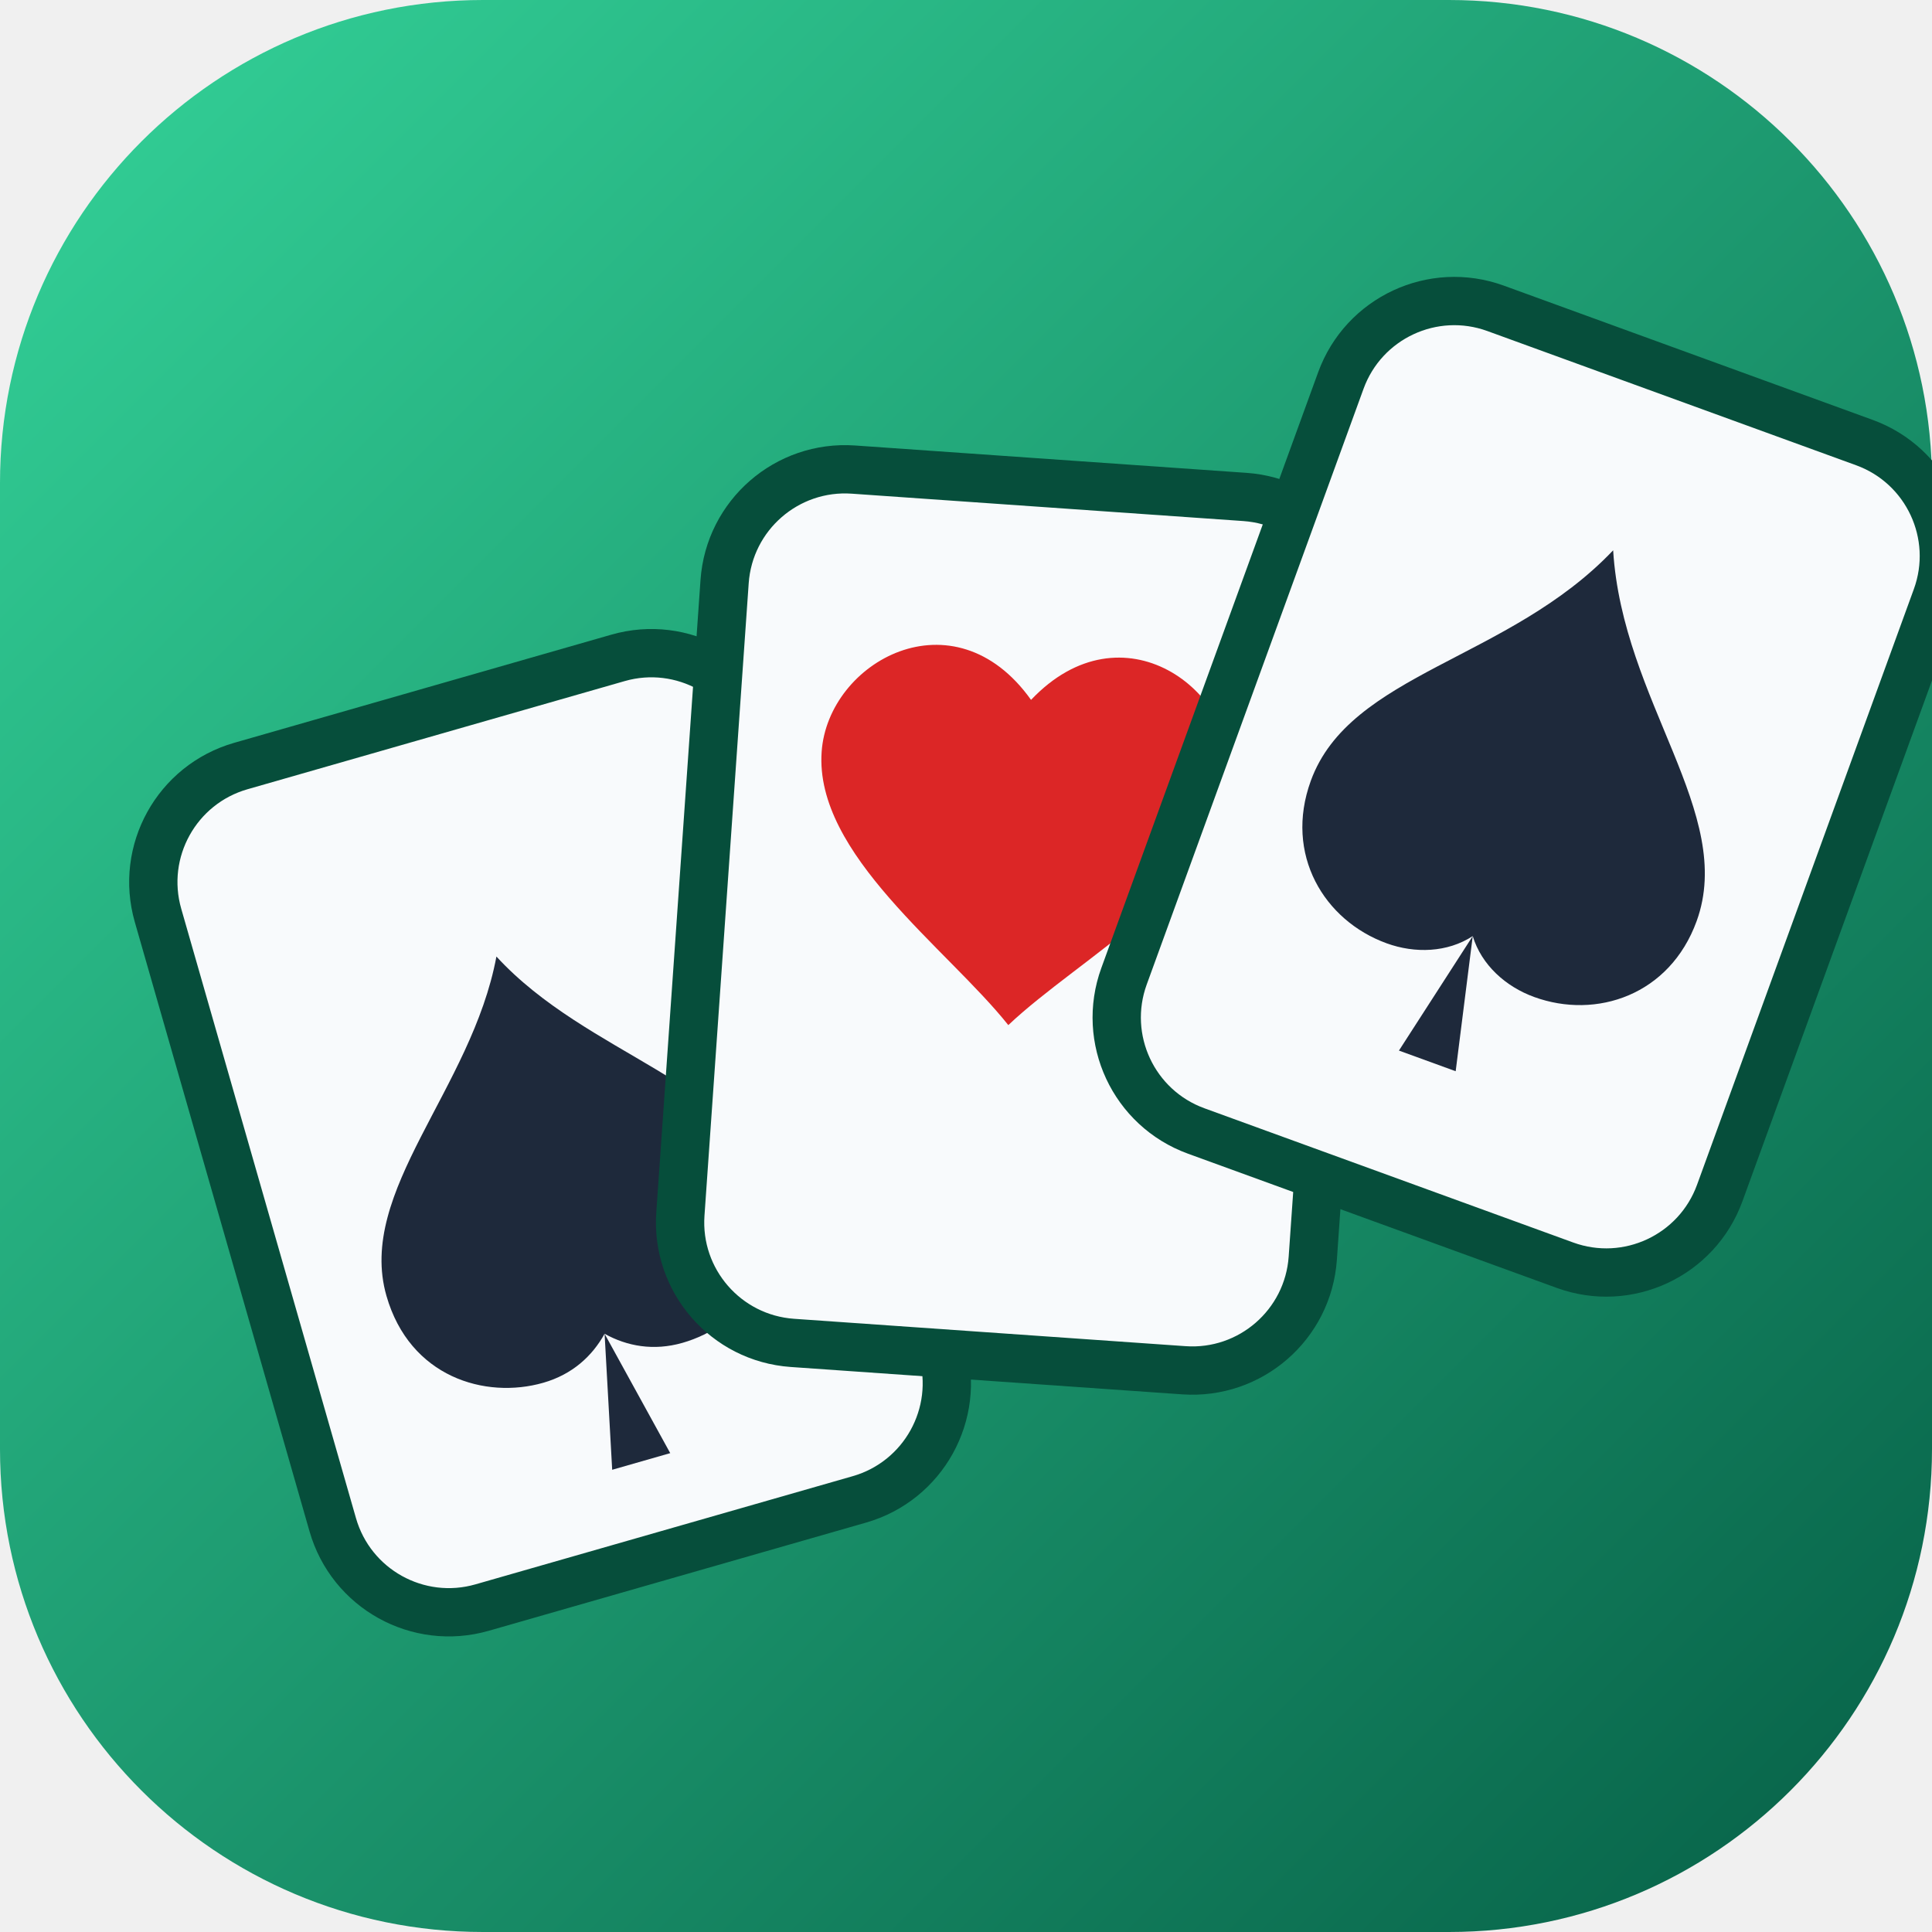
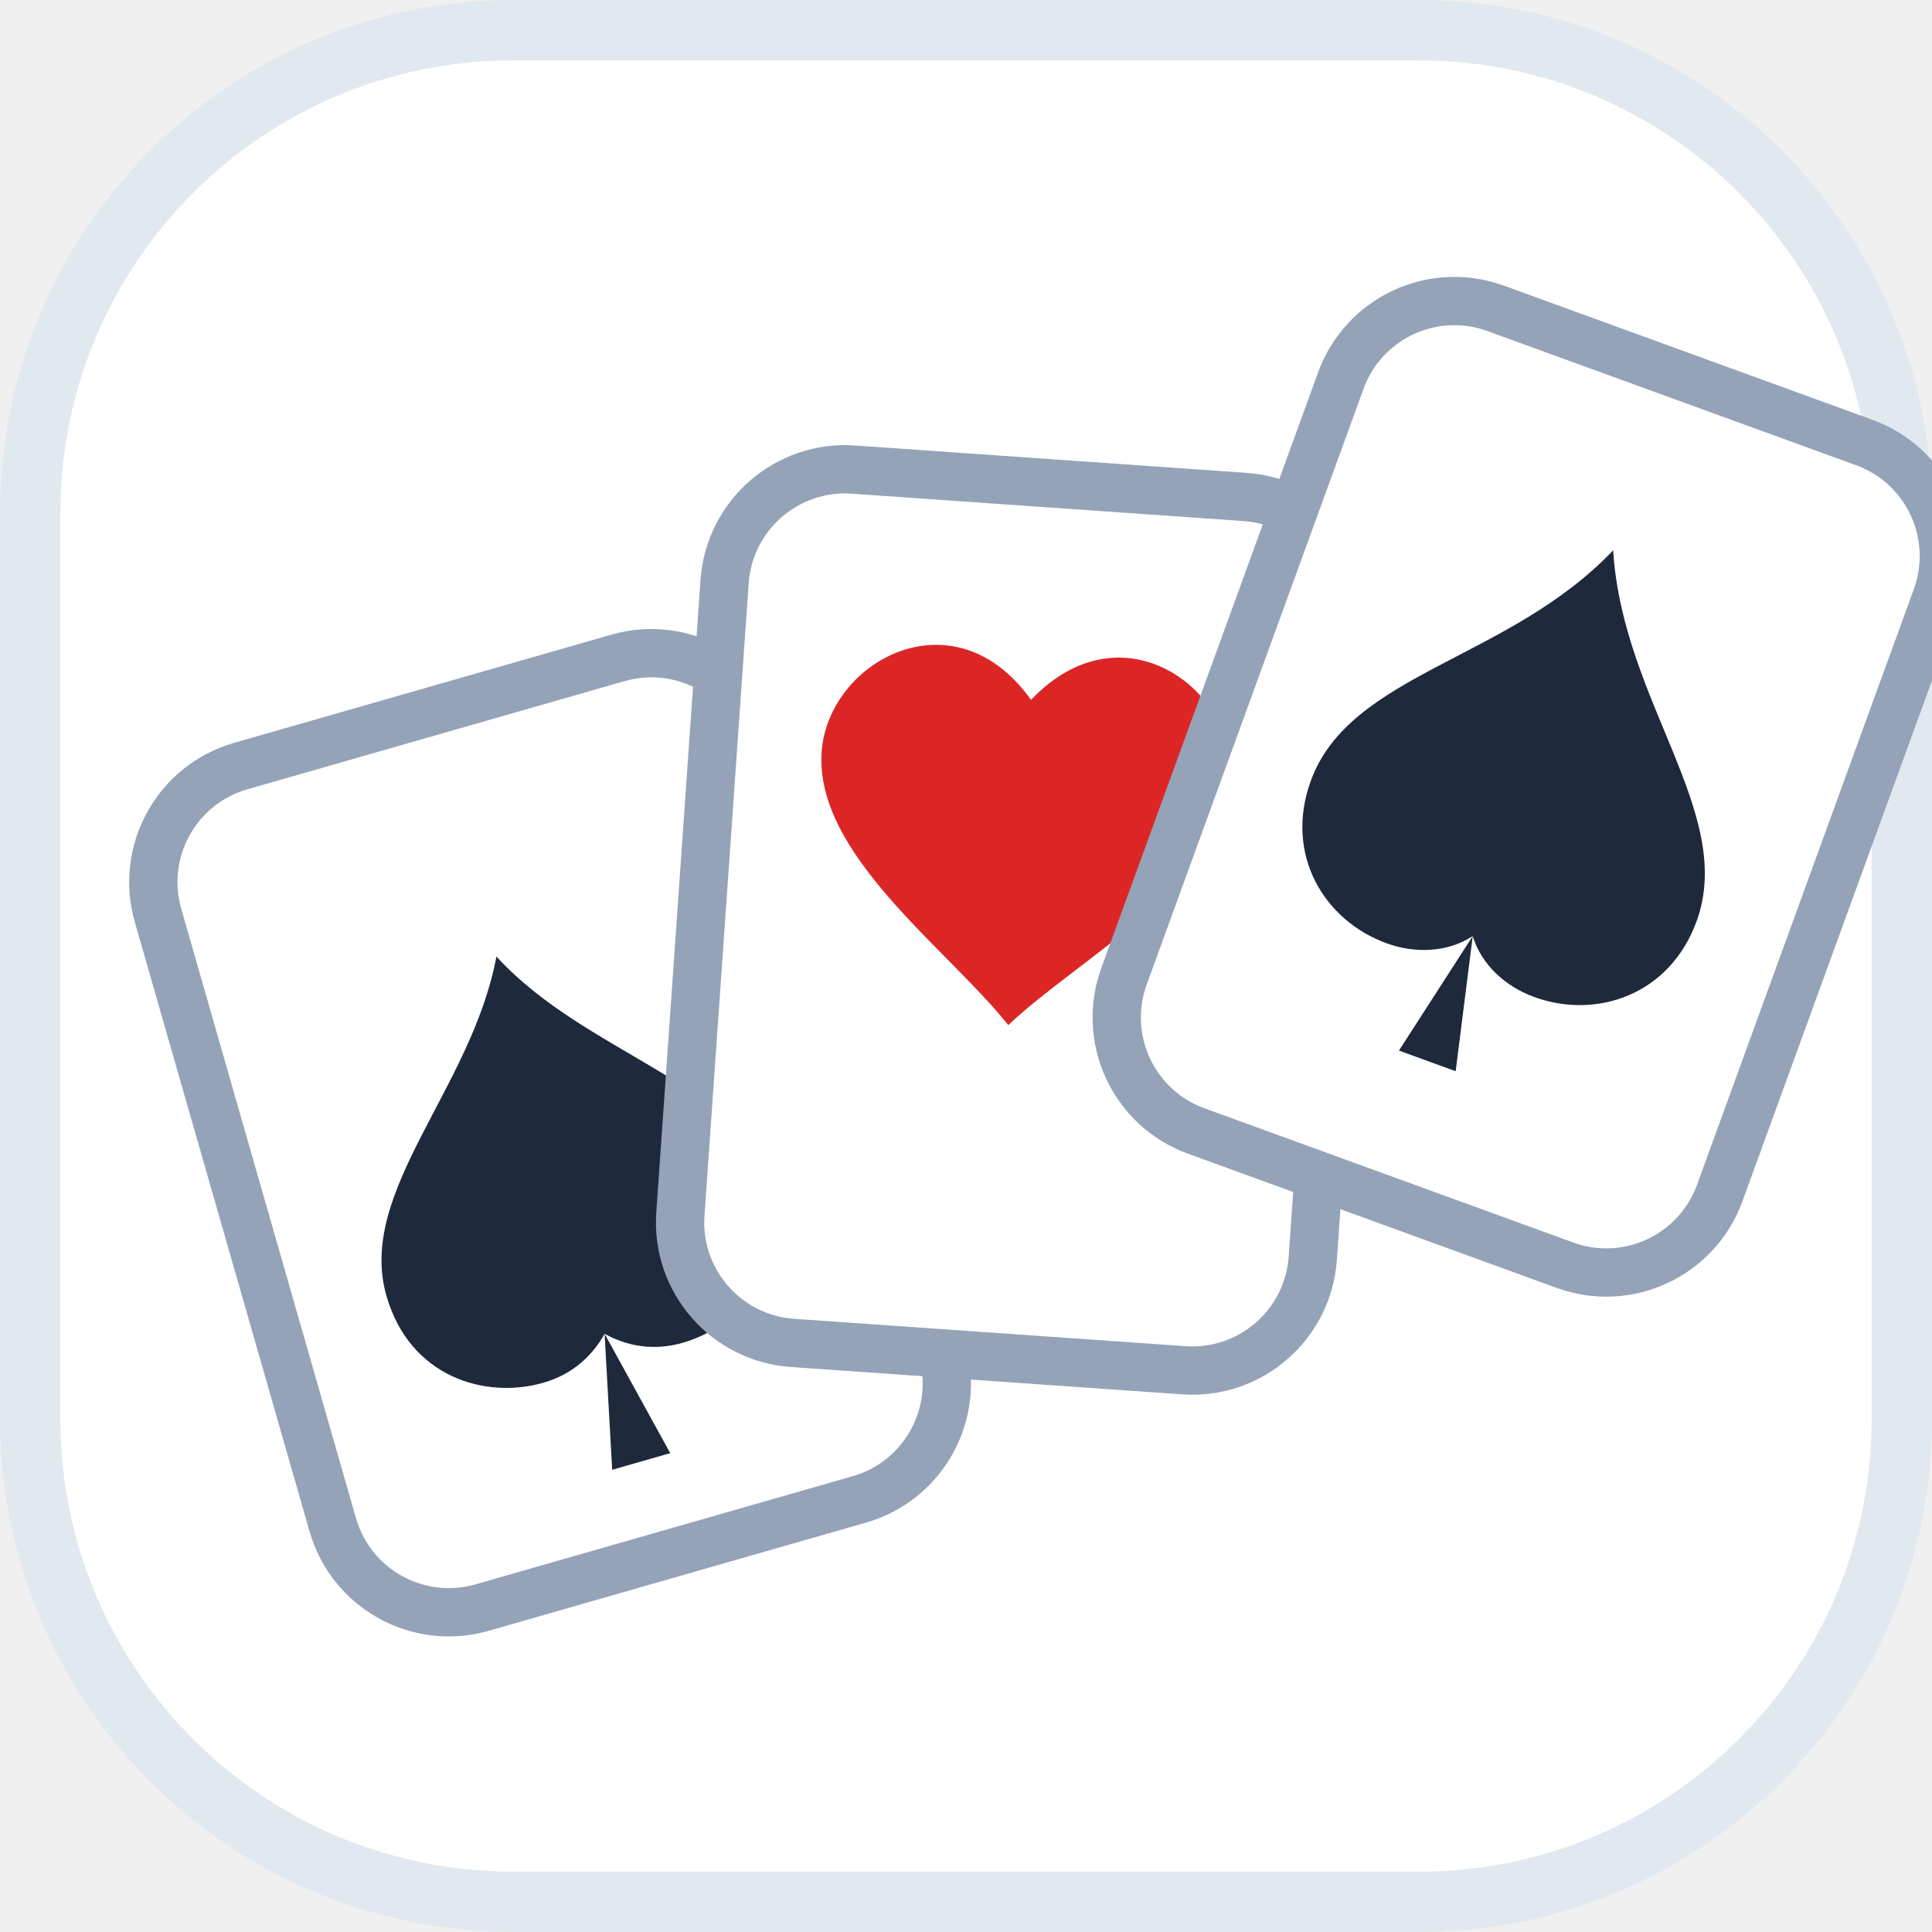
<svg xmlns="http://www.w3.org/2000/svg" viewBox="0 0 32 32" width="32" height="32">
-   <defs>
-     <linearGradient id="klFavGrad" x1="0%" y1="0%" x2="100%" y2="100%">
-       <stop offset="0%" stop-color="#34D399" />
-       <stop offset="100%" stop-color="#065F46" />
-     </linearGradient>
-   </defs>
-   <rect width="32" height="32" rx="8" fill="url(#klFavGrad)" />
+   <rect x="0.5" y="0.5" width="31" height="31" rx="8" fill="#FFFFFF" stroke="#E2E8F0" stroke-width="1" />
  <g transform="rotate(-16 11 19)">
-     <rect x="4" y="11" width="10.5" height="14.5" rx="2" fill="#F8FAFC" stroke="#064E3B" stroke-width="0.8" />
+     <rect x="4" y="11" width="10.5" height="14.5" rx="2" fill="#FFFFFF" stroke="#94A3B8" stroke-width="0.8" />
    <path d="M9.2 15.2c1 2 3.3 3.1 3.3 4.9 0 1.4-1.1 2.1-2.1 2.1-0.5 0-0.9-0.2-1.2-0.5l0.5 2.2h-1l0.5-2.2c-0.3 0.3-0.7 0.5-1.2 0.5-1 0-2.1-0.7-2.1-2.1 0-1.8 2.3-2.9 3.3-4.9z" fill="#1E293B" />
  </g>
  <g transform="rotate(4 17 17)">
-     <rect x="11.5" y="8" width="10.5" height="14.5" rx="2" fill="#F8FAFC" stroke="#064E3B" stroke-width="0.8" />
+     <rect x="11.5" y="8" width="10.5" height="14.5" rx="2" fill="#FFFFFF" stroke="#94A3B8" stroke-width="0.8" />
    <path d="M16.7 11.6c1.4-1.7 3.4-0.4 3.4 1.1 0 1.7-2.3 3.1-3.4 4.3-1.1-1.2-3.4-2.6-3.4-4.3 0-1.5 2-2.8 3.4-1.1z" fill="#DC2626" />
  </g>
  <g transform="rotate(20 24 16)">
-     <rect x="19" y="5.5" width="10.5" height="14.5" rx="2" fill="#F8FAFC" stroke="#064E3B" stroke-width="0.8" />
+     <rect x="19" y="5.5" width="10.5" height="14.5" rx="2" fill="#FFFFFF" stroke="#94A3B8" stroke-width="0.8" />
    <path d="M24.2 8.6c1 2.3 3.4 3.4 3.4 5.3 0 1.3-1 2.1-2.1 2.1-0.5 0-1-0.2-1.3-0.6l0.5 2.2h-1l0.5-2.2c-0.3 0.4-0.8 0.6-1.3 0.6-1.1 0-2.1-0.8-2.1-2.1 0-1.9 2.4-3 3.4-5.3z" fill="#1E293B" />
  </g>
</svg>
